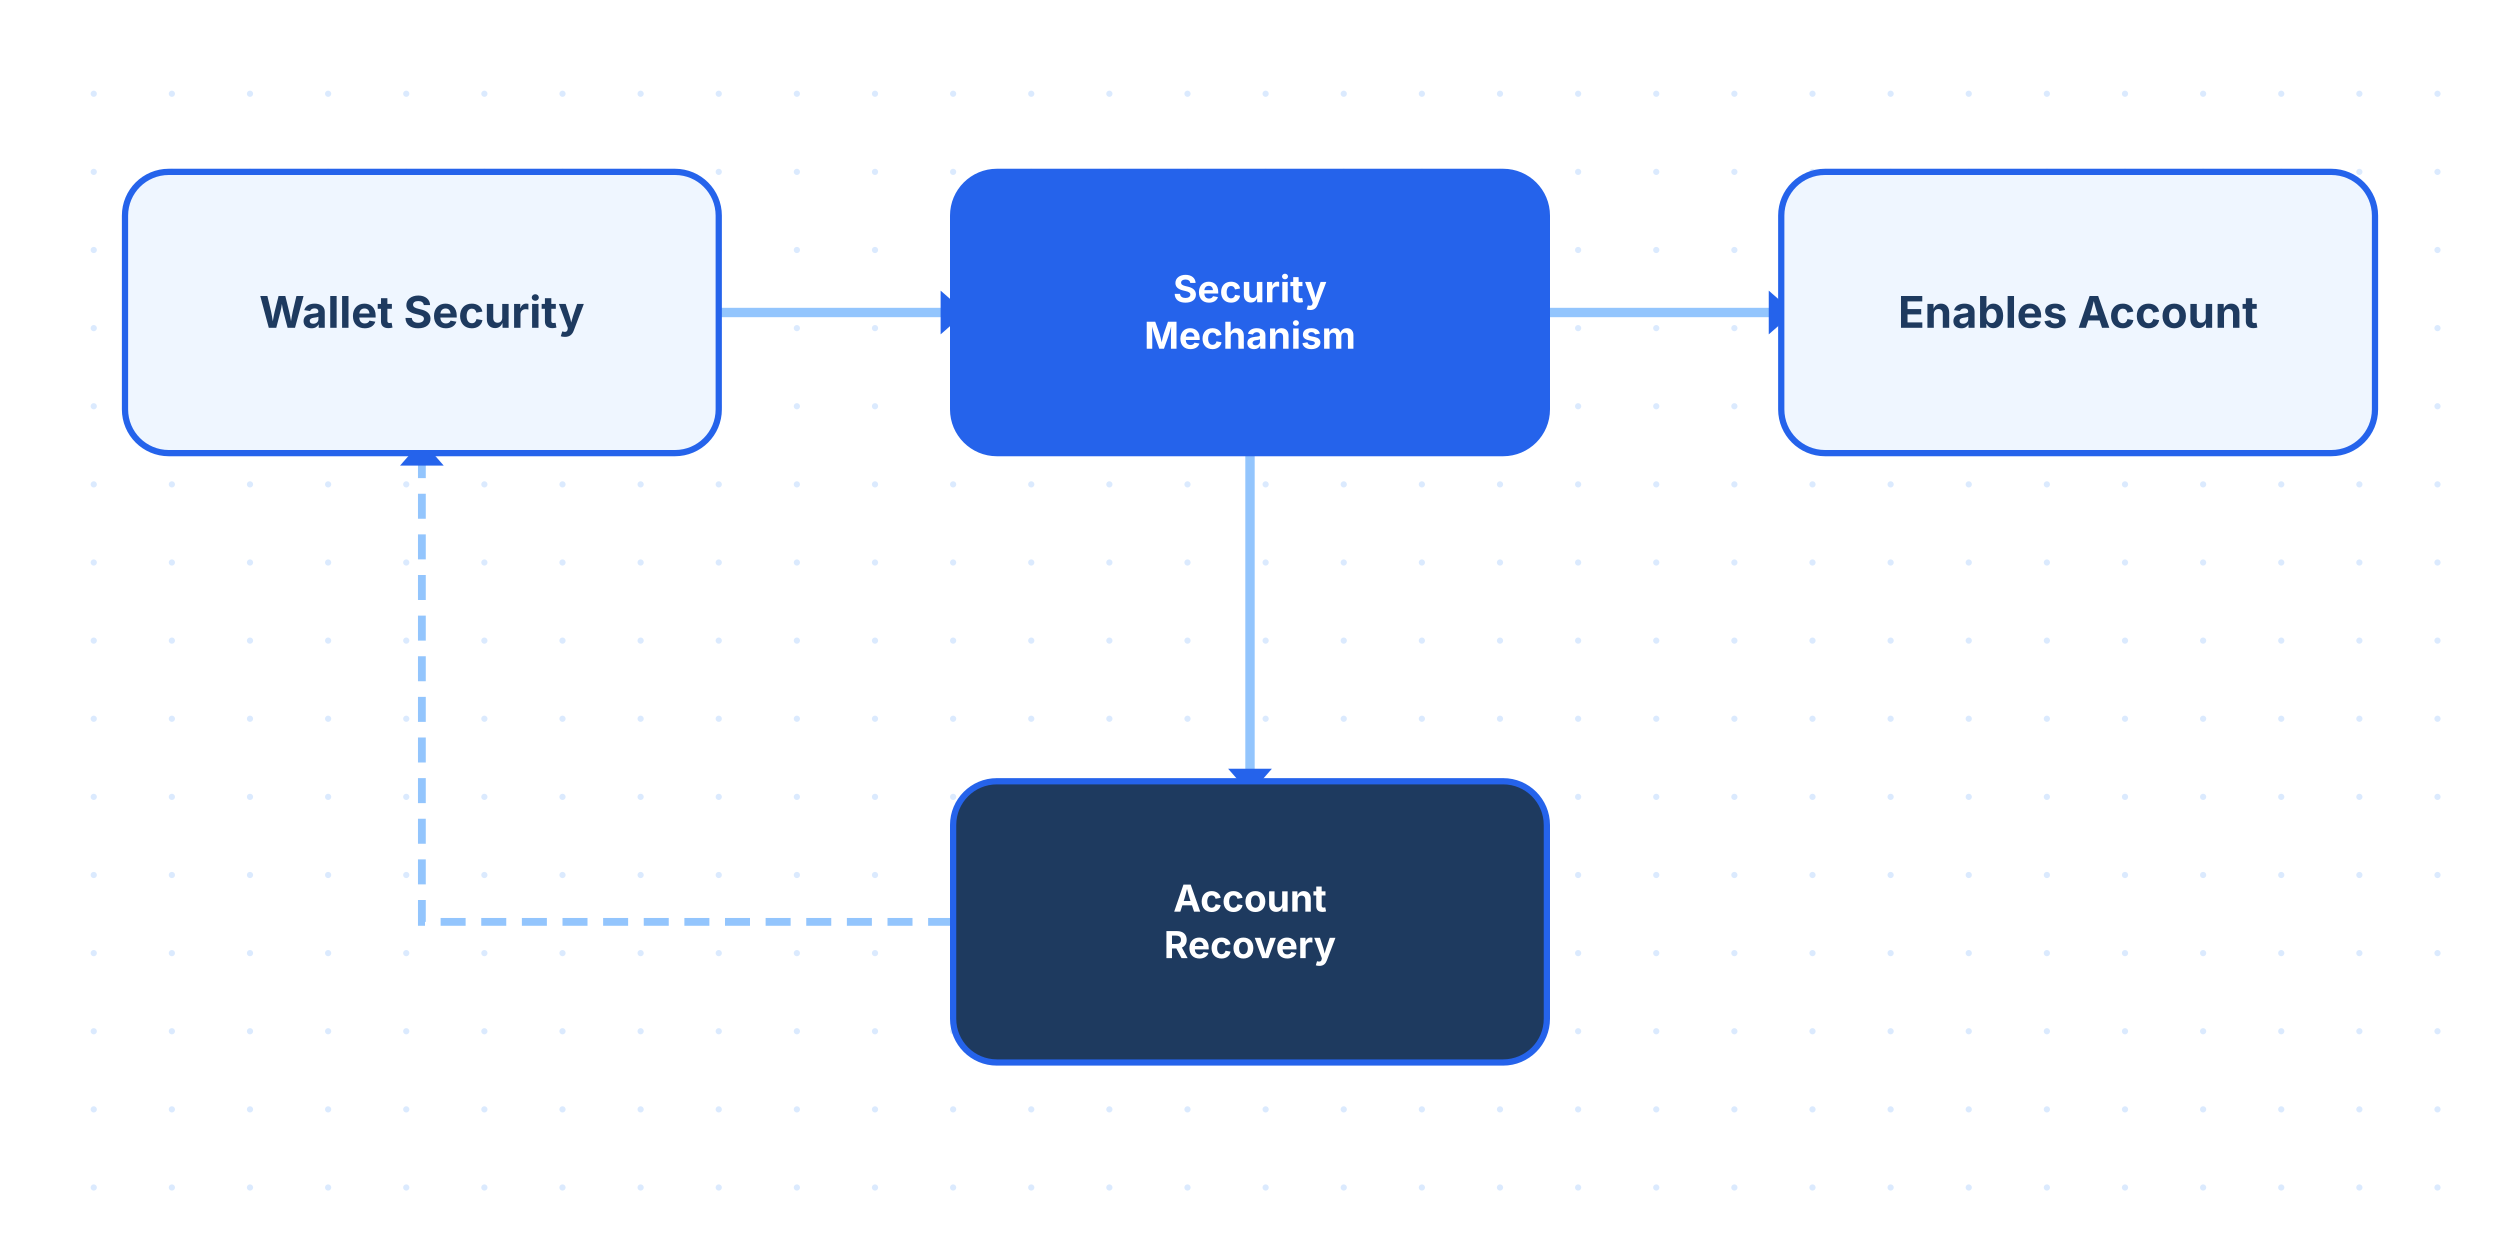
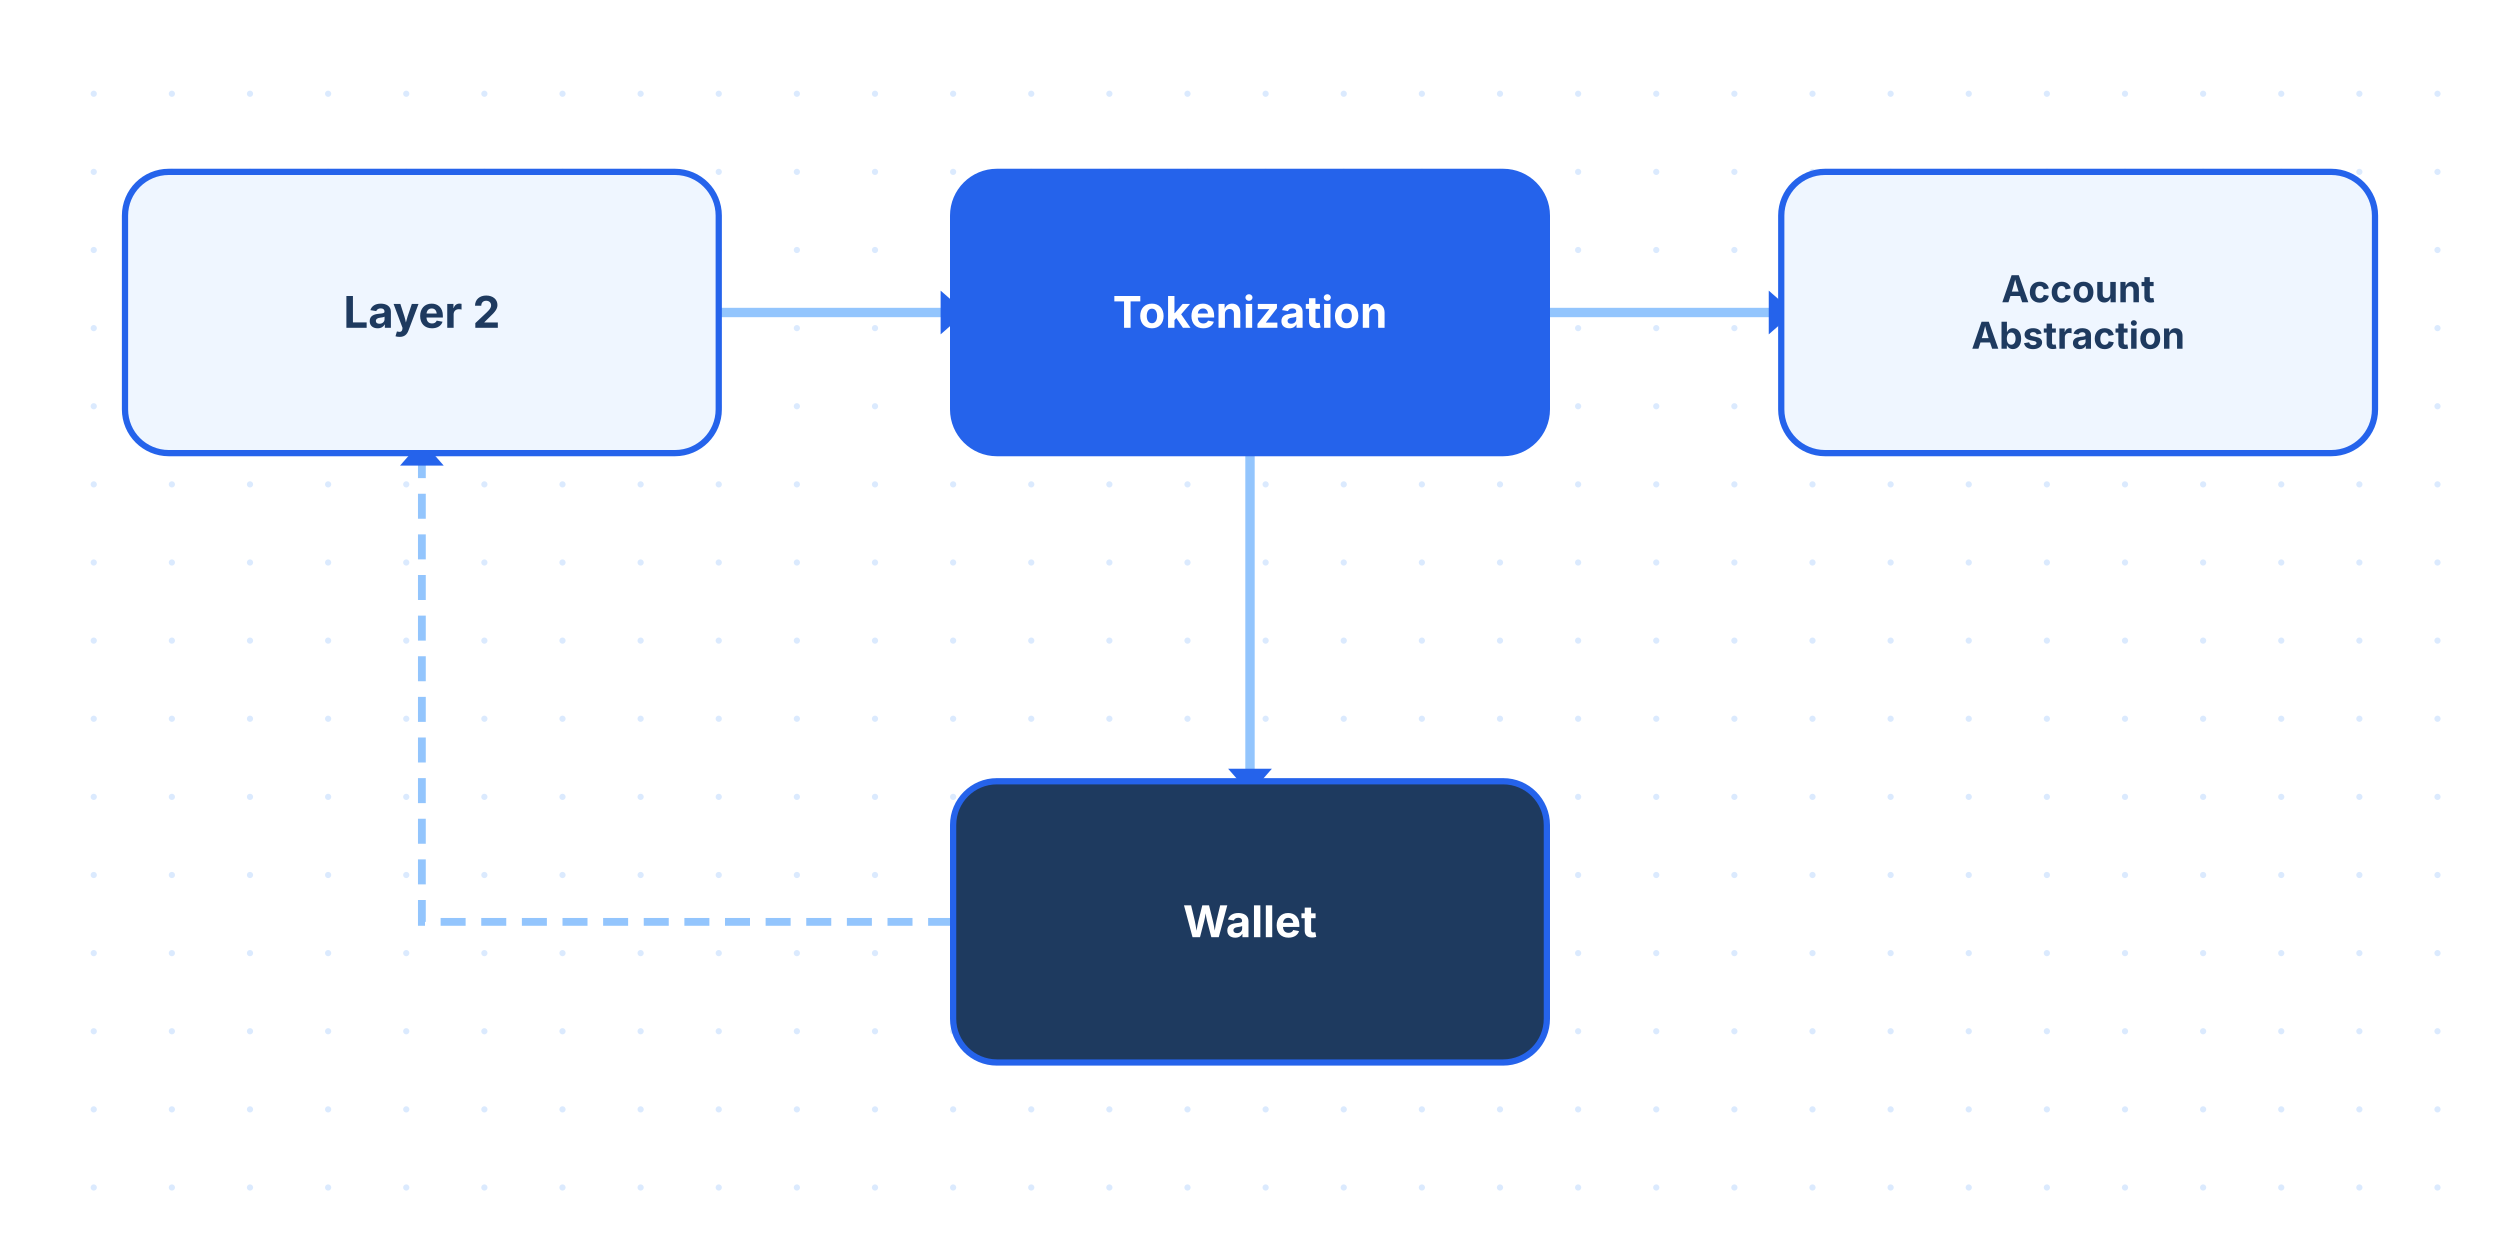
<svg xmlns="http://www.w3.org/2000/svg" viewBox="0 0 800 400" width="800" height="400">
  <rect width="800" height="400" fill="#fff" />
  <circle cx="30" cy="30" r="1" fill="#dbeafe" />
  <circle cx="30" cy="55" r="1" fill="#dbeafe" />
  <circle cx="30" cy="80" r="1" fill="#dbeafe" />
  <circle cx="30" cy="105" r="1" fill="#dbeafe" />
  <circle cx="30" cy="130" r="1" fill="#dbeafe" />
  <circle cx="30" cy="155" r="1" fill="#dbeafe" />
  <circle cx="30" cy="180" r="1" fill="#dbeafe" />
  <circle cx="30" cy="205" r="1" fill="#dbeafe" />
  <circle cx="30" cy="230" r="1" fill="#dbeafe" />
  <circle cx="30" cy="255" r="1" fill="#dbeafe" />
  <circle cx="30" cy="280" r="1" fill="#dbeafe" />
  <circle cx="30" cy="305" r="1" fill="#dbeafe" />
  <circle cx="30" cy="330" r="1" fill="#dbeafe" />
  <circle cx="30" cy="355" r="1" fill="#dbeafe" />
  <circle cx="30" cy="380" r="1" fill="#dbeafe" />
  <circle cx="55" cy="30" r="1" fill="#dbeafe" />
  <circle cx="55" cy="55" r="1" fill="#dbeafe" />
  <circle cx="55" cy="80" r="1" fill="#dbeafe" />
  <circle cx="55" cy="105" r="1" fill="#dbeafe" />
  <circle cx="55" cy="130" r="1" fill="#dbeafe" />
  <circle cx="55" cy="155" r="1" fill="#dbeafe" />
  <circle cx="55" cy="180" r="1" fill="#dbeafe" />
  <circle cx="55" cy="205" r="1" fill="#dbeafe" />
  <circle cx="55" cy="230" r="1" fill="#dbeafe" />
  <circle cx="55" cy="255" r="1" fill="#dbeafe" />
  <circle cx="55" cy="280" r="1" fill="#dbeafe" />
  <circle cx="55" cy="305" r="1" fill="#dbeafe" />
  <circle cx="55" cy="330" r="1" fill="#dbeafe" />
  <circle cx="55" cy="355" r="1" fill="#dbeafe" />
  <circle cx="55" cy="380" r="1" fill="#dbeafe" />
  <circle cx="80" cy="30" r="1" fill="#dbeafe" />
  <circle cx="80" cy="55" r="1" fill="#dbeafe" />
  <circle cx="80" cy="80" r="1" fill="#dbeafe" />
  <circle cx="80" cy="105" r="1" fill="#dbeafe" />
  <circle cx="80" cy="130" r="1" fill="#dbeafe" />
  <circle cx="80" cy="155" r="1" fill="#dbeafe" />
  <circle cx="80" cy="180" r="1" fill="#dbeafe" />
  <circle cx="80" cy="205" r="1" fill="#dbeafe" />
  <circle cx="80" cy="230" r="1" fill="#dbeafe" />
  <circle cx="80" cy="255" r="1" fill="#dbeafe" />
  <circle cx="80" cy="280" r="1" fill="#dbeafe" />
  <circle cx="80" cy="305" r="1" fill="#dbeafe" />
  <circle cx="80" cy="330" r="1" fill="#dbeafe" />
  <circle cx="80" cy="355" r="1" fill="#dbeafe" />
  <circle cx="80" cy="380" r="1" fill="#dbeafe" />
  <circle cx="105" cy="30" r="1" fill="#dbeafe" />
  <circle cx="105" cy="55" r="1" fill="#dbeafe" />
  <circle cx="105" cy="80" r="1" fill="#dbeafe" />
  <circle cx="105" cy="105" r="1" fill="#dbeafe" />
  <circle cx="105" cy="130" r="1" fill="#dbeafe" />
  <circle cx="105" cy="155" r="1" fill="#dbeafe" />
  <circle cx="105" cy="180" r="1" fill="#dbeafe" />
  <circle cx="105" cy="205" r="1" fill="#dbeafe" />
  <circle cx="105" cy="230" r="1" fill="#dbeafe" />
  <circle cx="105" cy="255" r="1" fill="#dbeafe" />
  <circle cx="105" cy="280" r="1" fill="#dbeafe" />
  <circle cx="105" cy="305" r="1" fill="#dbeafe" />
  <circle cx="105" cy="330" r="1" fill="#dbeafe" />
  <circle cx="105" cy="355" r="1" fill="#dbeafe" />
  <circle cx="105" cy="380" r="1" fill="#dbeafe" />
  <circle cx="130" cy="30" r="1" fill="#dbeafe" />
  <circle cx="130" cy="55" r="1" fill="#dbeafe" />
  <circle cx="130" cy="80" r="1" fill="#dbeafe" />
  <circle cx="130" cy="105" r="1" fill="#dbeafe" />
  <circle cx="130" cy="130" r="1" fill="#dbeafe" />
  <circle cx="130" cy="155" r="1" fill="#dbeafe" />
  <circle cx="130" cy="180" r="1" fill="#dbeafe" />
  <circle cx="130" cy="205" r="1" fill="#dbeafe" />
  <circle cx="130" cy="230" r="1" fill="#dbeafe" />
  <circle cx="130" cy="255" r="1" fill="#dbeafe" />
  <circle cx="130" cy="280" r="1" fill="#dbeafe" />
  <circle cx="130" cy="305" r="1" fill="#dbeafe" />
  <circle cx="130" cy="330" r="1" fill="#dbeafe" />
  <circle cx="130" cy="355" r="1" fill="#dbeafe" />
  <circle cx="130" cy="380" r="1" fill="#dbeafe" />
  <circle cx="155" cy="30" r="1" fill="#dbeafe" />
  <circle cx="155" cy="55" r="1" fill="#dbeafe" />
  <circle cx="155" cy="80" r="1" fill="#dbeafe" />
  <circle cx="155" cy="105" r="1" fill="#dbeafe" />
  <circle cx="155" cy="130" r="1" fill="#dbeafe" />
  <circle cx="155" cy="155" r="1" fill="#dbeafe" />
  <circle cx="155" cy="180" r="1" fill="#dbeafe" />
  <circle cx="155" cy="205" r="1" fill="#dbeafe" />
  <circle cx="155" cy="230" r="1" fill="#dbeafe" />
  <circle cx="155" cy="255" r="1" fill="#dbeafe" />
  <circle cx="155" cy="280" r="1" fill="#dbeafe" />
  <circle cx="155" cy="305" r="1" fill="#dbeafe" />
  <circle cx="155" cy="330" r="1" fill="#dbeafe" />
  <circle cx="155" cy="355" r="1" fill="#dbeafe" />
  <circle cx="155" cy="380" r="1" fill="#dbeafe" />
  <circle cx="180" cy="30" r="1" fill="#dbeafe" />
  <circle cx="180" cy="55" r="1" fill="#dbeafe" />
  <circle cx="180" cy="80" r="1" fill="#dbeafe" />
  <circle cx="180" cy="105" r="1" fill="#dbeafe" />
  <circle cx="180" cy="130" r="1" fill="#dbeafe" />
  <circle cx="180" cy="155" r="1" fill="#dbeafe" />
  <circle cx="180" cy="180" r="1" fill="#dbeafe" />
  <circle cx="180" cy="205" r="1" fill="#dbeafe" />
  <circle cx="180" cy="230" r="1" fill="#dbeafe" />
  <circle cx="180" cy="255" r="1" fill="#dbeafe" />
  <circle cx="180" cy="280" r="1" fill="#dbeafe" />
  <circle cx="180" cy="305" r="1" fill="#dbeafe" />
  <circle cx="180" cy="330" r="1" fill="#dbeafe" />
  <circle cx="180" cy="355" r="1" fill="#dbeafe" />
  <circle cx="180" cy="380" r="1" fill="#dbeafe" />
  <circle cx="205" cy="30" r="1" fill="#dbeafe" />
  <circle cx="205" cy="55" r="1" fill="#dbeafe" />
  <circle cx="205" cy="80" r="1" fill="#dbeafe" />
  <circle cx="205" cy="105" r="1" fill="#dbeafe" />
  <circle cx="205" cy="130" r="1" fill="#dbeafe" />
  <circle cx="205" cy="155" r="1" fill="#dbeafe" />
  <circle cx="205" cy="180" r="1" fill="#dbeafe" />
  <circle cx="205" cy="205" r="1" fill="#dbeafe" />
  <circle cx="205" cy="230" r="1" fill="#dbeafe" />
  <circle cx="205" cy="255" r="1" fill="#dbeafe" />
  <circle cx="205" cy="280" r="1" fill="#dbeafe" />
  <circle cx="205" cy="305" r="1" fill="#dbeafe" />
  <circle cx="205" cy="330" r="1" fill="#dbeafe" />
  <circle cx="205" cy="355" r="1" fill="#dbeafe" />
  <circle cx="205" cy="380" r="1" fill="#dbeafe" />
  <circle cx="230" cy="30" r="1" fill="#dbeafe" />
  <circle cx="230" cy="55" r="1" fill="#dbeafe" />
  <circle cx="230" cy="80" r="1" fill="#dbeafe" />
  <circle cx="230" cy="105" r="1" fill="#dbeafe" />
  <circle cx="230" cy="130" r="1" fill="#dbeafe" />
  <circle cx="230" cy="155" r="1" fill="#dbeafe" />
  <circle cx="230" cy="180" r="1" fill="#dbeafe" />
  <circle cx="230" cy="205" r="1" fill="#dbeafe" />
  <circle cx="230" cy="230" r="1" fill="#dbeafe" />
  <circle cx="230" cy="255" r="1" fill="#dbeafe" />
  <circle cx="230" cy="280" r="1" fill="#dbeafe" />
  <circle cx="230" cy="305" r="1" fill="#dbeafe" />
  <circle cx="230" cy="330" r="1" fill="#dbeafe" />
  <circle cx="230" cy="355" r="1" fill="#dbeafe" />
  <circle cx="230" cy="380" r="1" fill="#dbeafe" />
  <circle cx="255" cy="30" r="1" fill="#dbeafe" />
  <circle cx="255" cy="55" r="1" fill="#dbeafe" />
  <circle cx="255" cy="80" r="1" fill="#dbeafe" />
  <circle cx="255" cy="105" r="1" fill="#dbeafe" />
  <circle cx="255" cy="130" r="1" fill="#dbeafe" />
  <circle cx="255" cy="155" r="1" fill="#dbeafe" />
  <circle cx="255" cy="180" r="1" fill="#dbeafe" />
  <circle cx="255" cy="205" r="1" fill="#dbeafe" />
  <circle cx="255" cy="230" r="1" fill="#dbeafe" />
  <circle cx="255" cy="255" r="1" fill="#dbeafe" />
  <circle cx="255" cy="280" r="1" fill="#dbeafe" />
  <circle cx="255" cy="305" r="1" fill="#dbeafe" />
  <circle cx="255" cy="330" r="1" fill="#dbeafe" />
  <circle cx="255" cy="355" r="1" fill="#dbeafe" />
  <circle cx="255" cy="380" r="1" fill="#dbeafe" />
  <circle cx="280" cy="30" r="1" fill="#dbeafe" />
  <circle cx="280" cy="55" r="1" fill="#dbeafe" />
  <circle cx="280" cy="80" r="1" fill="#dbeafe" />
  <circle cx="280" cy="105" r="1" fill="#dbeafe" />
  <circle cx="280" cy="130" r="1" fill="#dbeafe" />
  <circle cx="280" cy="155" r="1" fill="#dbeafe" />
  <circle cx="280" cy="180" r="1" fill="#dbeafe" />
  <circle cx="280" cy="205" r="1" fill="#dbeafe" />
  <circle cx="280" cy="230" r="1" fill="#dbeafe" />
  <circle cx="280" cy="255" r="1" fill="#dbeafe" />
  <circle cx="280" cy="280" r="1" fill="#dbeafe" />
  <circle cx="280" cy="305" r="1" fill="#dbeafe" />
  <circle cx="280" cy="330" r="1" fill="#dbeafe" />
  <circle cx="280" cy="355" r="1" fill="#dbeafe" />
  <circle cx="280" cy="380" r="1" fill="#dbeafe" />
  <circle cx="305" cy="30" r="1" fill="#dbeafe" />
  <circle cx="305" cy="55" r="1" fill="#dbeafe" />
  <circle cx="305" cy="80" r="1" fill="#dbeafe" />
  <circle cx="305" cy="105" r="1" fill="#dbeafe" />
  <circle cx="305" cy="130" r="1" fill="#dbeafe" />
  <circle cx="305" cy="155" r="1" fill="#dbeafe" />
  <circle cx="305" cy="180" r="1" fill="#dbeafe" />
  <circle cx="305" cy="205" r="1" fill="#dbeafe" />
  <circle cx="305" cy="230" r="1" fill="#dbeafe" />
  <circle cx="305" cy="255" r="1" fill="#dbeafe" />
  <circle cx="305" cy="280" r="1" fill="#dbeafe" />
  <circle cx="305" cy="305" r="1" fill="#dbeafe" />
  <circle cx="305" cy="330" r="1" fill="#dbeafe" />
  <circle cx="305" cy="355" r="1" fill="#dbeafe" />
  <circle cx="305" cy="380" r="1" fill="#dbeafe" />
  <circle cx="330" cy="30" r="1" fill="#dbeafe" />
  <circle cx="330" cy="55" r="1" fill="#dbeafe" />
  <circle cx="330" cy="80" r="1" fill="#dbeafe" />
  <circle cx="330" cy="105" r="1" fill="#dbeafe" />
  <circle cx="330" cy="130" r="1" fill="#dbeafe" />
  <circle cx="330" cy="155" r="1" fill="#dbeafe" />
  <circle cx="330" cy="180" r="1" fill="#dbeafe" />
  <circle cx="330" cy="205" r="1" fill="#dbeafe" />
  <circle cx="330" cy="230" r="1" fill="#dbeafe" />
  <circle cx="330" cy="255" r="1" fill="#dbeafe" />
  <circle cx="330" cy="280" r="1" fill="#dbeafe" />
  <circle cx="330" cy="305" r="1" fill="#dbeafe" />
  <circle cx="330" cy="330" r="1" fill="#dbeafe" />
  <circle cx="330" cy="355" r="1" fill="#dbeafe" />
  <circle cx="330" cy="380" r="1" fill="#dbeafe" />
  <circle cx="355" cy="30" r="1" fill="#dbeafe" />
  <circle cx="355" cy="55" r="1" fill="#dbeafe" />
  <circle cx="355" cy="80" r="1" fill="#dbeafe" />
  <circle cx="355" cy="105" r="1" fill="#dbeafe" />
  <circle cx="355" cy="130" r="1" fill="#dbeafe" />
  <circle cx="355" cy="155" r="1" fill="#dbeafe" />
  <circle cx="355" cy="180" r="1" fill="#dbeafe" />
  <circle cx="355" cy="205" r="1" fill="#dbeafe" />
  <circle cx="355" cy="230" r="1" fill="#dbeafe" />
  <circle cx="355" cy="255" r="1" fill="#dbeafe" />
  <circle cx="355" cy="280" r="1" fill="#dbeafe" />
  <circle cx="355" cy="305" r="1" fill="#dbeafe" />
  <circle cx="355" cy="330" r="1" fill="#dbeafe" />
  <circle cx="355" cy="355" r="1" fill="#dbeafe" />
  <circle cx="355" cy="380" r="1" fill="#dbeafe" />
  <circle cx="380" cy="30" r="1" fill="#dbeafe" />
  <circle cx="380" cy="55" r="1" fill="#dbeafe" />
  <circle cx="380" cy="80" r="1" fill="#dbeafe" />
  <circle cx="380" cy="105" r="1" fill="#dbeafe" />
  <circle cx="380" cy="130" r="1" fill="#dbeafe" />
  <circle cx="380" cy="155" r="1" fill="#dbeafe" />
  <circle cx="380" cy="180" r="1" fill="#dbeafe" />
  <circle cx="380" cy="205" r="1" fill="#dbeafe" />
  <circle cx="380" cy="230" r="1" fill="#dbeafe" />
  <circle cx="380" cy="255" r="1" fill="#dbeafe" />
  <circle cx="380" cy="280" r="1" fill="#dbeafe" />
  <circle cx="380" cy="305" r="1" fill="#dbeafe" />
  <circle cx="380" cy="330" r="1" fill="#dbeafe" />
  <circle cx="380" cy="355" r="1" fill="#dbeafe" />
  <circle cx="380" cy="380" r="1" fill="#dbeafe" />
  <circle cx="405" cy="30" r="1" fill="#dbeafe" />
  <circle cx="405" cy="55" r="1" fill="#dbeafe" />
  <circle cx="405" cy="80" r="1" fill="#dbeafe" />
  <circle cx="405" cy="105" r="1" fill="#dbeafe" />
  <circle cx="405" cy="130" r="1" fill="#dbeafe" />
  <circle cx="405" cy="155" r="1" fill="#dbeafe" />
  <circle cx="405" cy="180" r="1" fill="#dbeafe" />
  <circle cx="405" cy="205" r="1" fill="#dbeafe" />
  <circle cx="405" cy="230" r="1" fill="#dbeafe" />
  <circle cx="405" cy="255" r="1" fill="#dbeafe" />
  <circle cx="405" cy="280" r="1" fill="#dbeafe" />
  <circle cx="405" cy="305" r="1" fill="#dbeafe" />
  <circle cx="405" cy="330" r="1" fill="#dbeafe" />
  <circle cx="405" cy="355" r="1" fill="#dbeafe" />
  <circle cx="405" cy="380" r="1" fill="#dbeafe" />
  <circle cx="430" cy="30" r="1" fill="#dbeafe" />
  <circle cx="430" cy="55" r="1" fill="#dbeafe" />
  <circle cx="430" cy="80" r="1" fill="#dbeafe" />
  <circle cx="430" cy="105" r="1" fill="#dbeafe" />
  <circle cx="430" cy="130" r="1" fill="#dbeafe" />
  <circle cx="430" cy="155" r="1" fill="#dbeafe" />
  <circle cx="430" cy="180" r="1" fill="#dbeafe" />
  <circle cx="430" cy="205" r="1" fill="#dbeafe" />
  <circle cx="430" cy="230" r="1" fill="#dbeafe" />
  <circle cx="430" cy="255" r="1" fill="#dbeafe" />
  <circle cx="430" cy="280" r="1" fill="#dbeafe" />
  <circle cx="430" cy="305" r="1" fill="#dbeafe" />
  <circle cx="430" cy="330" r="1" fill="#dbeafe" />
  <circle cx="430" cy="355" r="1" fill="#dbeafe" />
  <circle cx="430" cy="380" r="1" fill="#dbeafe" />
  <circle cx="455" cy="30" r="1" fill="#dbeafe" />
  <circle cx="455" cy="55" r="1" fill="#dbeafe" />
  <circle cx="455" cy="80" r="1" fill="#dbeafe" />
  <circle cx="455" cy="105" r="1" fill="#dbeafe" />
  <circle cx="455" cy="130" r="1" fill="#dbeafe" />
  <circle cx="455" cy="155" r="1" fill="#dbeafe" />
  <circle cx="455" cy="180" r="1" fill="#dbeafe" />
  <circle cx="455" cy="205" r="1" fill="#dbeafe" />
  <circle cx="455" cy="230" r="1" fill="#dbeafe" />
  <circle cx="455" cy="255" r="1" fill="#dbeafe" />
  <circle cx="455" cy="280" r="1" fill="#dbeafe" />
  <circle cx="455" cy="305" r="1" fill="#dbeafe" />
  <circle cx="455" cy="330" r="1" fill="#dbeafe" />
  <circle cx="455" cy="355" r="1" fill="#dbeafe" />
  <circle cx="455" cy="380" r="1" fill="#dbeafe" />
  <circle cx="480" cy="30" r="1" fill="#dbeafe" />
  <circle cx="480" cy="55" r="1" fill="#dbeafe" />
  <circle cx="480" cy="80" r="1" fill="#dbeafe" />
  <circle cx="480" cy="105" r="1" fill="#dbeafe" />
  <circle cx="480" cy="130" r="1" fill="#dbeafe" />
  <circle cx="480" cy="155" r="1" fill="#dbeafe" />
  <circle cx="480" cy="180" r="1" fill="#dbeafe" />
  <circle cx="480" cy="205" r="1" fill="#dbeafe" />
  <circle cx="480" cy="230" r="1" fill="#dbeafe" />
  <circle cx="480" cy="255" r="1" fill="#dbeafe" />
  <circle cx="480" cy="280" r="1" fill="#dbeafe" />
  <circle cx="480" cy="305" r="1" fill="#dbeafe" />
  <circle cx="480" cy="330" r="1" fill="#dbeafe" />
  <circle cx="480" cy="355" r="1" fill="#dbeafe" />
  <circle cx="480" cy="380" r="1" fill="#dbeafe" />
  <circle cx="505" cy="30" r="1" fill="#dbeafe" />
  <circle cx="505" cy="55" r="1" fill="#dbeafe" />
  <circle cx="505" cy="80" r="1" fill="#dbeafe" />
  <circle cx="505" cy="105" r="1" fill="#dbeafe" />
  <circle cx="505" cy="130" r="1" fill="#dbeafe" />
  <circle cx="505" cy="155" r="1" fill="#dbeafe" />
  <circle cx="505" cy="180" r="1" fill="#dbeafe" />
  <circle cx="505" cy="205" r="1" fill="#dbeafe" />
  <circle cx="505" cy="230" r="1" fill="#dbeafe" />
  <circle cx="505" cy="255" r="1" fill="#dbeafe" />
  <circle cx="505" cy="280" r="1" fill="#dbeafe" />
  <circle cx="505" cy="305" r="1" fill="#dbeafe" />
  <circle cx="505" cy="330" r="1" fill="#dbeafe" />
  <circle cx="505" cy="355" r="1" fill="#dbeafe" />
  <circle cx="505" cy="380" r="1" fill="#dbeafe" />
  <circle cx="530" cy="30" r="1" fill="#dbeafe" />
  <circle cx="530" cy="55" r="1" fill="#dbeafe" />
  <circle cx="530" cy="80" r="1" fill="#dbeafe" />
  <circle cx="530" cy="105" r="1" fill="#dbeafe" />
  <circle cx="530" cy="130" r="1" fill="#dbeafe" />
  <circle cx="530" cy="155" r="1" fill="#dbeafe" />
  <circle cx="530" cy="180" r="1" fill="#dbeafe" />
  <circle cx="530" cy="205" r="1" fill="#dbeafe" />
  <circle cx="530" cy="230" r="1" fill="#dbeafe" />
  <circle cx="530" cy="255" r="1" fill="#dbeafe" />
  <circle cx="530" cy="280" r="1" fill="#dbeafe" />
  <circle cx="530" cy="305" r="1" fill="#dbeafe" />
  <circle cx="530" cy="330" r="1" fill="#dbeafe" />
  <circle cx="530" cy="355" r="1" fill="#dbeafe" />
  <circle cx="530" cy="380" r="1" fill="#dbeafe" />
  <circle cx="555" cy="30" r="1" fill="#dbeafe" />
  <circle cx="555" cy="55" r="1" fill="#dbeafe" />
  <circle cx="555" cy="80" r="1" fill="#dbeafe" />
  <circle cx="555" cy="105" r="1" fill="#dbeafe" />
  <circle cx="555" cy="130" r="1" fill="#dbeafe" />
  <circle cx="555" cy="155" r="1" fill="#dbeafe" />
  <circle cx="555" cy="180" r="1" fill="#dbeafe" />
  <circle cx="555" cy="205" r="1" fill="#dbeafe" />
  <circle cx="555" cy="230" r="1" fill="#dbeafe" />
  <circle cx="555" cy="255" r="1" fill="#dbeafe" />
  <circle cx="555" cy="280" r="1" fill="#dbeafe" />
  <circle cx="555" cy="305" r="1" fill="#dbeafe" />
  <circle cx="555" cy="330" r="1" fill="#dbeafe" />
  <circle cx="555" cy="355" r="1" fill="#dbeafe" />
  <circle cx="555" cy="380" r="1" fill="#dbeafe" />
  <circle cx="580" cy="30" r="1" fill="#dbeafe" />
  <circle cx="580" cy="55" r="1" fill="#dbeafe" />
  <circle cx="580" cy="80" r="1" fill="#dbeafe" />
  <circle cx="580" cy="105" r="1" fill="#dbeafe" />
  <circle cx="580" cy="130" r="1" fill="#dbeafe" />
  <circle cx="580" cy="155" r="1" fill="#dbeafe" />
  <circle cx="580" cy="180" r="1" fill="#dbeafe" />
  <circle cx="580" cy="205" r="1" fill="#dbeafe" />
  <circle cx="580" cy="230" r="1" fill="#dbeafe" />
  <circle cx="580" cy="255" r="1" fill="#dbeafe" />
  <circle cx="580" cy="280" r="1" fill="#dbeafe" />
  <circle cx="580" cy="305" r="1" fill="#dbeafe" />
  <circle cx="580" cy="330" r="1" fill="#dbeafe" />
  <circle cx="580" cy="355" r="1" fill="#dbeafe" />
  <circle cx="580" cy="380" r="1" fill="#dbeafe" />
  <circle cx="605" cy="30" r="1" fill="#dbeafe" />
  <circle cx="605" cy="55" r="1" fill="#dbeafe" />
  <circle cx="605" cy="80" r="1" fill="#dbeafe" />
  <circle cx="605" cy="105" r="1" fill="#dbeafe" />
  <circle cx="605" cy="130" r="1" fill="#dbeafe" />
  <circle cx="605" cy="155" r="1" fill="#dbeafe" />
  <circle cx="605" cy="180" r="1" fill="#dbeafe" />
  <circle cx="605" cy="205" r="1" fill="#dbeafe" />
  <circle cx="605" cy="230" r="1" fill="#dbeafe" />
  <circle cx="605" cy="255" r="1" fill="#dbeafe" />
  <circle cx="605" cy="280" r="1" fill="#dbeafe" />
  <circle cx="605" cy="305" r="1" fill="#dbeafe" />
  <circle cx="605" cy="330" r="1" fill="#dbeafe" />
  <circle cx="605" cy="355" r="1" fill="#dbeafe" />
  <circle cx="605" cy="380" r="1" fill="#dbeafe" />
  <circle cx="630" cy="30" r="1" fill="#dbeafe" />
  <circle cx="630" cy="55" r="1" fill="#dbeafe" />
  <circle cx="630" cy="80" r="1" fill="#dbeafe" />
  <circle cx="630" cy="105" r="1" fill="#dbeafe" />
  <circle cx="630" cy="130" r="1" fill="#dbeafe" />
  <circle cx="630" cy="155" r="1" fill="#dbeafe" />
  <circle cx="630" cy="180" r="1" fill="#dbeafe" />
  <circle cx="630" cy="205" r="1" fill="#dbeafe" />
  <circle cx="630" cy="230" r="1" fill="#dbeafe" />
  <circle cx="630" cy="255" r="1" fill="#dbeafe" />
  <circle cx="630" cy="280" r="1" fill="#dbeafe" />
  <circle cx="630" cy="305" r="1" fill="#dbeafe" />
  <circle cx="630" cy="330" r="1" fill="#dbeafe" />
  <circle cx="630" cy="355" r="1" fill="#dbeafe" />
  <circle cx="630" cy="380" r="1" fill="#dbeafe" />
  <circle cx="655" cy="30" r="1" fill="#dbeafe" />
  <circle cx="655" cy="55" r="1" fill="#dbeafe" />
  <circle cx="655" cy="80" r="1" fill="#dbeafe" />
  <circle cx="655" cy="105" r="1" fill="#dbeafe" />
  <circle cx="655" cy="130" r="1" fill="#dbeafe" />
  <circle cx="655" cy="155" r="1" fill="#dbeafe" />
  <circle cx="655" cy="180" r="1" fill="#dbeafe" />
  <circle cx="655" cy="205" r="1" fill="#dbeafe" />
  <circle cx="655" cy="230" r="1" fill="#dbeafe" />
  <circle cx="655" cy="255" r="1" fill="#dbeafe" />
  <circle cx="655" cy="280" r="1" fill="#dbeafe" />
  <circle cx="655" cy="305" r="1" fill="#dbeafe" />
  <circle cx="655" cy="330" r="1" fill="#dbeafe" />
  <circle cx="655" cy="355" r="1" fill="#dbeafe" />
  <circle cx="655" cy="380" r="1" fill="#dbeafe" />
  <circle cx="680" cy="30" r="1" fill="#dbeafe" />
  <circle cx="680" cy="55" r="1" fill="#dbeafe" />
  <circle cx="680" cy="80" r="1" fill="#dbeafe" />
  <circle cx="680" cy="105" r="1" fill="#dbeafe" />
  <circle cx="680" cy="130" r="1" fill="#dbeafe" />
  <circle cx="680" cy="155" r="1" fill="#dbeafe" />
  <circle cx="680" cy="180" r="1" fill="#dbeafe" />
  <circle cx="680" cy="205" r="1" fill="#dbeafe" />
  <circle cx="680" cy="230" r="1" fill="#dbeafe" />
  <circle cx="680" cy="255" r="1" fill="#dbeafe" />
  <circle cx="680" cy="280" r="1" fill="#dbeafe" />
  <circle cx="680" cy="305" r="1" fill="#dbeafe" />
  <circle cx="680" cy="330" r="1" fill="#dbeafe" />
  <circle cx="680" cy="355" r="1" fill="#dbeafe" />
  <circle cx="680" cy="380" r="1" fill="#dbeafe" />
  <circle cx="705" cy="30" r="1" fill="#dbeafe" />
  <circle cx="705" cy="55" r="1" fill="#dbeafe" />
  <circle cx="705" cy="80" r="1" fill="#dbeafe" />
  <circle cx="705" cy="105" r="1" fill="#dbeafe" />
  <circle cx="705" cy="130" r="1" fill="#dbeafe" />
  <circle cx="705" cy="155" r="1" fill="#dbeafe" />
  <circle cx="705" cy="180" r="1" fill="#dbeafe" />
  <circle cx="705" cy="205" r="1" fill="#dbeafe" />
  <circle cx="705" cy="230" r="1" fill="#dbeafe" />
  <circle cx="705" cy="255" r="1" fill="#dbeafe" />
  <circle cx="705" cy="280" r="1" fill="#dbeafe" />
  <circle cx="705" cy="305" r="1" fill="#dbeafe" />
  <circle cx="705" cy="330" r="1" fill="#dbeafe" />
  <circle cx="705" cy="355" r="1" fill="#dbeafe" />
  <circle cx="705" cy="380" r="1" fill="#dbeafe" />
  <circle cx="730" cy="30" r="1" fill="#dbeafe" />
  <circle cx="730" cy="55" r="1" fill="#dbeafe" />
  <circle cx="730" cy="80" r="1" fill="#dbeafe" />
  <circle cx="730" cy="105" r="1" fill="#dbeafe" />
  <circle cx="730" cy="130" r="1" fill="#dbeafe" />
  <circle cx="730" cy="155" r="1" fill="#dbeafe" />
  <circle cx="730" cy="180" r="1" fill="#dbeafe" />
  <circle cx="730" cy="205" r="1" fill="#dbeafe" />
  <circle cx="730" cy="230" r="1" fill="#dbeafe" />
  <circle cx="730" cy="255" r="1" fill="#dbeafe" />
  <circle cx="730" cy="280" r="1" fill="#dbeafe" />
  <circle cx="730" cy="305" r="1" fill="#dbeafe" />
  <circle cx="730" cy="330" r="1" fill="#dbeafe" />
  <circle cx="730" cy="355" r="1" fill="#dbeafe" />
  <circle cx="730" cy="380" r="1" fill="#dbeafe" />
  <circle cx="755" cy="30" r="1" fill="#dbeafe" />
  <circle cx="755" cy="55" r="1" fill="#dbeafe" />
  <circle cx="755" cy="80" r="1" fill="#dbeafe" />
  <circle cx="755" cy="105" r="1" fill="#dbeafe" />
  <circle cx="755" cy="130" r="1" fill="#dbeafe" />
  <circle cx="755" cy="155" r="1" fill="#dbeafe" />
  <circle cx="755" cy="180" r="1" fill="#dbeafe" />
  <circle cx="755" cy="205" r="1" fill="#dbeafe" />
  <circle cx="755" cy="230" r="1" fill="#dbeafe" />
  <circle cx="755" cy="255" r="1" fill="#dbeafe" />
  <circle cx="755" cy="280" r="1" fill="#dbeafe" />
  <circle cx="755" cy="305" r="1" fill="#dbeafe" />
  <circle cx="755" cy="330" r="1" fill="#dbeafe" />
  <circle cx="755" cy="355" r="1" fill="#dbeafe" />
  <circle cx="755" cy="380" r="1" fill="#dbeafe" />
  <circle cx="780" cy="30" r="1" fill="#dbeafe" />
  <circle cx="780" cy="55" r="1" fill="#dbeafe" />
  <circle cx="780" cy="80" r="1" fill="#dbeafe" />
  <circle cx="780" cy="105" r="1" fill="#dbeafe" />
  <circle cx="780" cy="130" r="1" fill="#dbeafe" />
  <circle cx="780" cy="155" r="1" fill="#dbeafe" />
  <circle cx="780" cy="180" r="1" fill="#dbeafe" />
  <circle cx="780" cy="205" r="1" fill="#dbeafe" />
  <circle cx="780" cy="230" r="1" fill="#dbeafe" />
  <circle cx="780" cy="255" r="1" fill="#dbeafe" />
  <circle cx="780" cy="280" r="1" fill="#dbeafe" />
  <circle cx="780" cy="305" r="1" fill="#dbeafe" />
  <circle cx="780" cy="330" r="1" fill="#dbeafe" />
  <circle cx="780" cy="355" r="1" fill="#dbeafe" />
  <circle cx="780" cy="380" r="1" fill="#dbeafe" />
  <line x1="230" y1="100" x2="305" y2="100" stroke="#93c5fd" stroke-width="3" />
  <polygon points="301,93 309,100 301,107" fill="#2563eb" />
  <line x1="495" y1="100" x2="570" y2="100" stroke="#93c5fd" stroke-width="3" />
  <polygon points="566,93 574,100 566,107" fill="#2563eb" />
  <line x1="400" y1="145" x2="400" y2="250" stroke="#93c5fd" stroke-width="3" />
  <polygon points="393,246 407,246 400,254" fill="#2563eb" />
  <path d="M 305 295 L 135 295 L 135 145" stroke="#93c5fd" stroke-width="2.5" fill="none" stroke-dasharray="8 5" />
  <polygon points="128,149 142,149 135,141" fill="#2563eb" />
  <rect x="40" y="55" width="190" height="90" rx="14" fill="#eff6ff" stroke="#2563eb" stroke-width="2" />
-   <text x="135" y="104.9" font-family="'Inter',sans-serif" font-weight="700" font-size="14" fill="#1e3a5f" text-anchor="middle">Wallet Security</text>
+   <text x="135" y="104.9" font-family="'Inter',sans-serif" font-weight="700" font-size="14" fill="#1e3a5f" text-anchor="middle">Layer 2</text>
  <rect x="305" y="55" width="190" height="90" rx="14" fill="#2563eb" stroke="#2563eb" stroke-width="2" />
-   <text x="400" y="96.728" font-family="'Inter',sans-serif" font-weight="700" font-size="11.9" fill="#fff" text-anchor="middle">Security</text>
-   <text x="400" y="111.603" font-family="'Inter',sans-serif" font-weight="700" font-size="11.9" fill="#fff" text-anchor="middle">Mechanism</text>
+   <text x="400" y="104.9" font-family="'Inter',sans-serif" font-weight="700" font-size="14" fill="#fff" text-anchor="middle">Tokenization</text>
  <rect x="570" y="55" width="190" height="90" rx="14" fill="#eff6ff" stroke="#2563eb" stroke-width="2" />
-   <text x="665" y="104.9" font-family="'Inter',sans-serif" font-weight="700" font-size="14" fill="#1e3a5f" text-anchor="middle">Enables Account</text>
+   <text x="665" y="96.728" font-family="'Inter',sans-serif" font-weight="700" font-size="11.9" fill="#1e3a5f" text-anchor="middle">Account</text>
+   <text x="665" y="111.603" font-family="'Inter',sans-serif" font-weight="700" font-size="11.9" fill="#1e3a5f" text-anchor="middle">Abstraction</text>
  <rect x="305" y="250" width="190" height="90" rx="14" fill="#1e3a5f" stroke="#2563eb" stroke-width="2" />
-   <text x="400" y="291.728" font-family="'Inter',sans-serif" font-weight="700" font-size="11.9" fill="#fff" text-anchor="middle">Account</text>
-   <text x="400" y="306.603" font-family="'Inter',sans-serif" font-weight="700" font-size="11.9" fill="#fff" text-anchor="middle">Recovery</text>
+   <text x="400" y="299.9" font-family="'Inter',sans-serif" font-weight="700" font-size="14" fill="#fff" text-anchor="middle">Wallet</text>
</svg>
